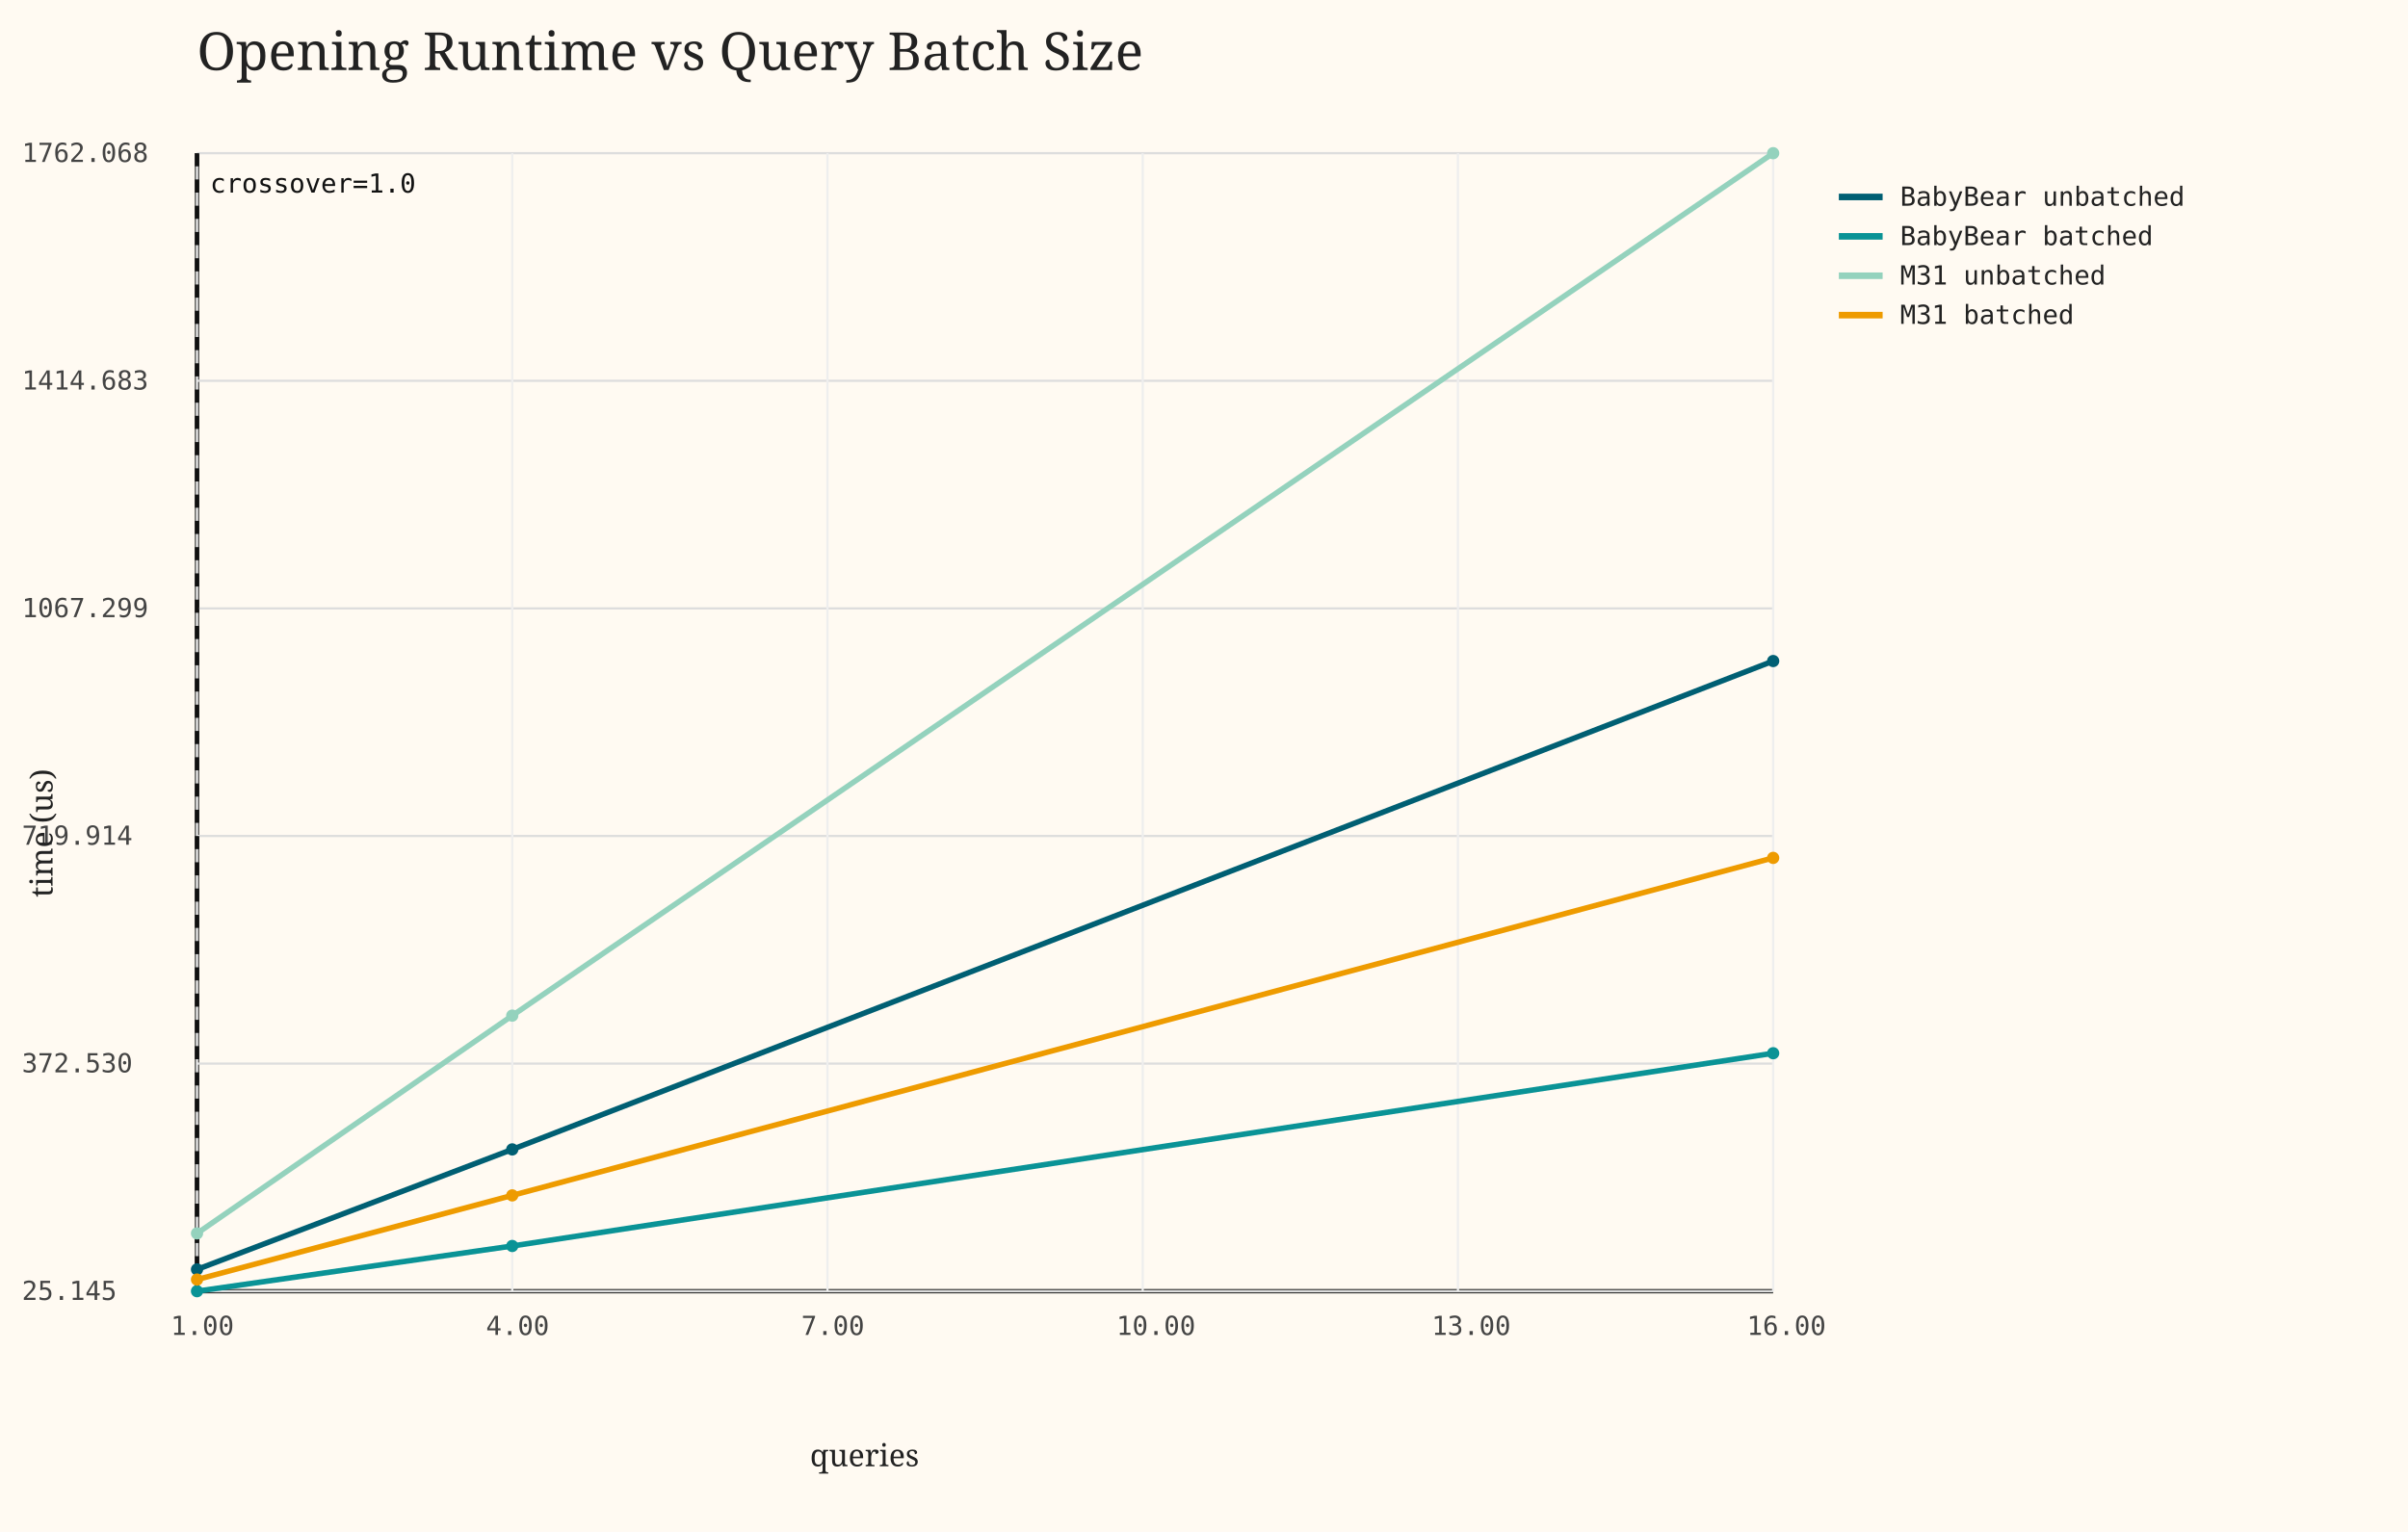
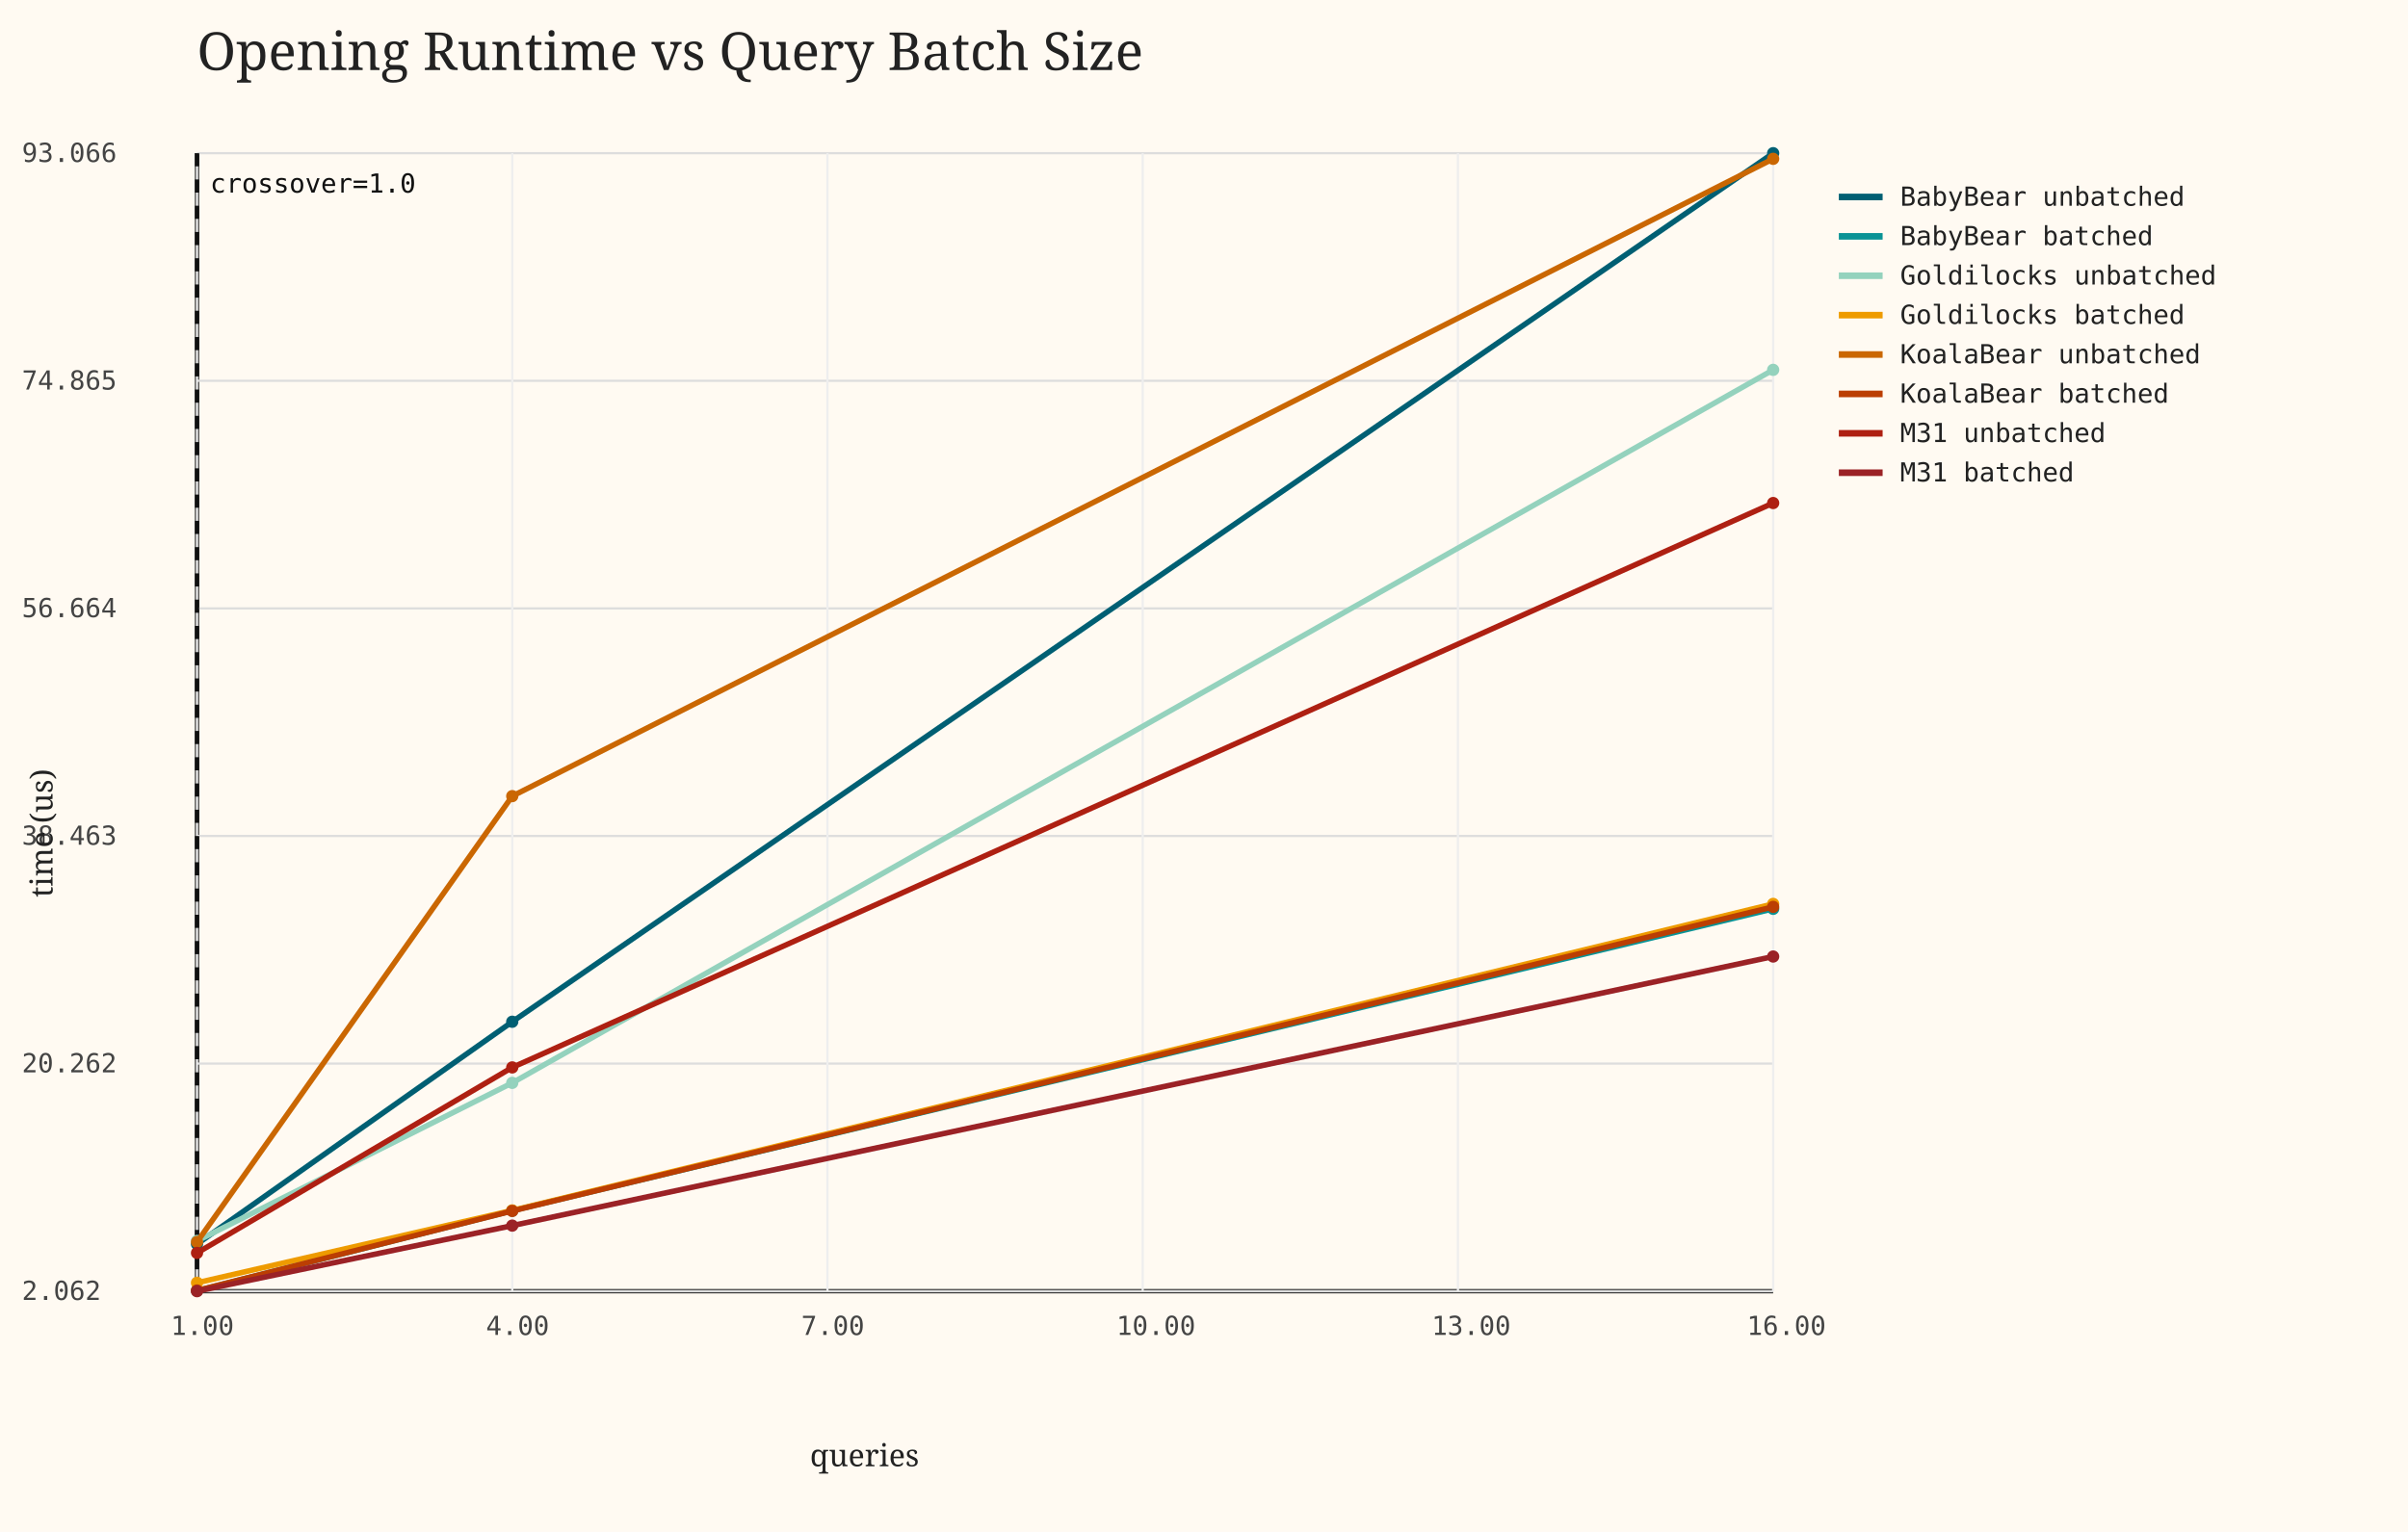
<svg xmlns="http://www.w3.org/2000/svg" width="1100" height="700" viewBox="0 0 1100 700">
  <rect x="0" y="0" width="1100" height="700" fill="#fffaf2" />
  <text x="90.0" y="32" font-size="24" fill="#222" font-family="Georgia">Opening Runtime vs Query Batch Size</text>
  <line x1="90" y1="70" x2="90" y2="590" stroke="#333" stroke-width="2" />
  <line x1="90" y1="590" x2="810" y2="590" stroke="#333" stroke-width="2" />
  <line x1="90" y1="590.00" x2="810" y2="590.00" stroke="#ddd" stroke-width="1" />
-   <text x="10" y="594.00" font-size="12" fill="#444" font-family="monospace">25.145</text>
+   <text x="10" y="594.00" font-size="12" fill="#444" font-family="monospace">2.062</text>
  <line x1="90" y1="486.00" x2="810" y2="486.00" stroke="#ddd" stroke-width="1" />
-   <text x="10" y="490.00" font-size="12" fill="#444" font-family="monospace">372.530</text>
+   <text x="10" y="490.00" font-size="12" fill="#444" font-family="monospace">20.262</text>
  <line x1="90" y1="382.00" x2="810" y2="382.00" stroke="#ddd" stroke-width="1" />
-   <text x="10" y="386.00" font-size="12" fill="#444" font-family="monospace">719.914</text>
+   <text x="10" y="386.00" font-size="12" fill="#444" font-family="monospace">38.463</text>
  <line x1="90" y1="278.00" x2="810" y2="278.00" stroke="#ddd" stroke-width="1" />
-   <text x="10" y="282.00" font-size="12" fill="#444" font-family="monospace">1067.299</text>
+   <text x="10" y="282.00" font-size="12" fill="#444" font-family="monospace">56.664</text>
  <line x1="90" y1="174.00" x2="810" y2="174.00" stroke="#ddd" stroke-width="1" />
-   <text x="10" y="178.00" font-size="12" fill="#444" font-family="monospace">1414.683</text>
+   <text x="10" y="178.00" font-size="12" fill="#444" font-family="monospace">74.865</text>
  <line x1="90" y1="70.00" x2="810" y2="70.00" stroke="#ddd" stroke-width="1" />
-   <text x="10" y="74.00" font-size="12" fill="#444" font-family="monospace">1762.068</text>
+   <text x="10" y="74.00" font-size="12" fill="#444" font-family="monospace">93.066</text>
  <line x1="90.00" y1="70" x2="90.00" y2="590" stroke="#eee" stroke-width="1" />
  <text x="78.00" y="610" font-size="12" fill="#444" font-family="monospace">1.00</text>
  <line x1="234.00" y1="70" x2="234.00" y2="590" stroke="#eee" stroke-width="1" />
  <text x="222.00" y="610" font-size="12" fill="#444" font-family="monospace">4.00</text>
  <line x1="378.00" y1="70" x2="378.00" y2="590" stroke="#eee" stroke-width="1" />
  <text x="366.00" y="610" font-size="12" fill="#444" font-family="monospace">7.00</text>
  <line x1="522.00" y1="70" x2="522.00" y2="590" stroke="#eee" stroke-width="1" />
  <text x="510.00" y="610" font-size="12" fill="#444" font-family="monospace">10.00</text>
  <line x1="666.00" y1="70" x2="666.00" y2="590" stroke="#eee" stroke-width="1" />
  <text x="654.00" y="610" font-size="12" fill="#444" font-family="monospace">13.00</text>
  <line x1="810.00" y1="70" x2="810.00" y2="590" stroke="#eee" stroke-width="1" />
  <text x="798.00" y="610" font-size="12" fill="#444" font-family="monospace">16.00</text>
  <line x1="90.00" y1="70" x2="90.00" y2="590" stroke="#111" stroke-dasharray="6 6" stroke-width="2" />
  <text x="96.00" y="88" font-size="12" fill="#111" font-family="monospace">crossover=1.0</text>
-   <path d="M 90.00 580.06 L 234.00 525.22 L 810.00 302.06" stroke="#005f73" stroke-width="2.5" fill="none" />
-   <circle cx="90.00" cy="580.06" r="2.8" fill="#005f73" />
-   <circle cx="234.00" cy="525.22" r="2.8" fill="#005f73" />
-   <circle cx="810.00" cy="302.06" r="2.8" fill="#005f73" />
-   <path d="M 90.00 590.00 L 234.00 569.35 L 810.00 481.27" stroke="#0a9396" stroke-width="2.5" fill="none" />
-   <circle cx="90.00" cy="590.00" r="2.8" fill="#0a9396" />
-   <circle cx="234.00" cy="569.35" r="2.8" fill="#0a9396" />
-   <circle cx="810.00" cy="481.27" r="2.8" fill="#0a9396" />
-   <path d="M 90.00 563.59 L 234.00 464.08 L 810.00 70.00" stroke="#94d2bd" stroke-width="2.5" fill="none" />
-   <circle cx="90.00" cy="563.59" r="2.8" fill="#94d2bd" />
-   <circle cx="234.00" cy="464.08" r="2.8" fill="#94d2bd" />
-   <circle cx="810.00" cy="70.00" r="2.8" fill="#94d2bd" />
-   <path d="M 90.00 584.69 L 234.00 546.23 L 810.00 392.01" stroke="#ee9b00" stroke-width="2.5" fill="none" />
-   <circle cx="90.00" cy="584.69" r="2.8" fill="#ee9b00" />
-   <circle cx="234.00" cy="546.23" r="2.8" fill="#ee9b00" />
-   <circle cx="810.00" cy="392.01" r="2.8" fill="#ee9b00" />
+   <path d="M 90.00 568.46 L 234.00 466.88 L 810.00 70.00" stroke="#005f73" stroke-width="2.5" fill="none" />
+   <circle cx="90.00" cy="568.46" r="2.8" fill="#005f73" />
+   <circle cx="234.00" cy="466.88" r="2.8" fill="#005f73" />
+   <circle cx="810.00" cy="70.00" r="2.8" fill="#005f73" />
+   <path d="M 90.00 589.76 L 234.00 553.23 L 810.00 415.29" stroke="#0a9396" stroke-width="2.5" fill="none" />
+   <circle cx="90.00" cy="589.76" r="2.8" fill="#0a9396" />
+   <circle cx="234.00" cy="553.23" r="2.8" fill="#0a9396" />
+   <circle cx="810.00" cy="415.29" r="2.8" fill="#0a9396" />
+   <path d="M 90.00 567.03 L 234.00 494.81 L 810.00 169.00" stroke="#94d2bd" stroke-width="2.5" fill="none" />
+   <circle cx="90.00" cy="567.03" r="2.8" fill="#94d2bd" />
+   <circle cx="234.00" cy="494.81" r="2.8" fill="#94d2bd" />
+   <circle cx="810.00" cy="169.00" r="2.8" fill="#94d2bd" />
+   <path d="M 90.00 586.15 L 234.00 553.10 L 810.00 413.04" stroke="#ee9b00" stroke-width="2.5" fill="none" />
+   <circle cx="90.00" cy="586.15" r="2.8" fill="#ee9b00" />
+   <circle cx="234.00" cy="553.10" r="2.8" fill="#ee9b00" />
+   <circle cx="810.00" cy="413.04" r="2.8" fill="#ee9b00" />
+   <path d="M 90.00 567.53 L 234.00 363.79 L 810.00 72.58" stroke="#ca6702" stroke-width="2.5" fill="none" />
+   <circle cx="90.00" cy="567.53" r="2.8" fill="#ca6702" />
+   <circle cx="234.00" cy="363.79" r="2.8" fill="#ca6702" />
+   <circle cx="810.00" cy="72.58" r="2.8" fill="#ca6702" />
+   <path d="M 90.00 589.68 L 234.00 553.34 L 810.00 414.39" stroke="#bb3e03" stroke-width="2.5" fill="none" />
+   <circle cx="90.00" cy="589.68" r="2.8" fill="#bb3e03" />
+   <circle cx="234.00" cy="553.34" r="2.8" fill="#bb3e03" />
+   <circle cx="810.00" cy="414.39" r="2.8" fill="#bb3e03" />
+   <path d="M 90.00 572.52 L 234.00 487.75 L 810.00 229.86" stroke="#ae2012" stroke-width="2.5" fill="none" />
+   <circle cx="90.00" cy="572.52" r="2.8" fill="#ae2012" />
+   <circle cx="234.00" cy="487.75" r="2.8" fill="#ae2012" />
+   <circle cx="810.00" cy="229.86" r="2.8" fill="#ae2012" />
+   <path d="M 90.00 590.00 L 234.00 560.04 L 810.00 437.08" stroke="#9b2226" stroke-width="2.5" fill="none" />
+   <circle cx="90.00" cy="590.00" r="2.8" fill="#9b2226" />
+   <circle cx="234.00" cy="560.04" r="2.8" fill="#9b2226" />
+   <circle cx="810.00" cy="437.08" r="2.8" fill="#9b2226" />
  <line x1="840" y1="90" x2="860" y2="90" stroke="#005f73" stroke-width="3" />
  <text x="868" y="94" font-size="12" fill="#222" font-family="monospace">BabyBear unbatched</text>
  <line x1="840" y1="108" x2="860" y2="108" stroke="#0a9396" stroke-width="3" />
  <text x="868" y="112" font-size="12" fill="#222" font-family="monospace">BabyBear batched</text>
  <line x1="840" y1="126" x2="860" y2="126" stroke="#94d2bd" stroke-width="3" />
-   <text x="868" y="130" font-size="12" fill="#222" font-family="monospace">M31 unbatched</text>
+   <text x="868" y="130" font-size="12" fill="#222" font-family="monospace">Goldilocks unbatched</text>
  <line x1="840" y1="144" x2="860" y2="144" stroke="#ee9b00" stroke-width="3" />
-   <text x="868" y="148" font-size="12" fill="#222" font-family="monospace">M31 batched</text>
+   <text x="868" y="148" font-size="12" fill="#222" font-family="monospace">Goldilocks batched</text>
+   <line x1="840" y1="162" x2="860" y2="162" stroke="#ca6702" stroke-width="3" />
+   <text x="868" y="166" font-size="12" fill="#222" font-family="monospace">KoalaBear unbatched</text>
+   <line x1="840" y1="180" x2="860" y2="180" stroke="#bb3e03" stroke-width="3" />
+   <text x="868" y="184" font-size="12" fill="#222" font-family="monospace">KoalaBear batched</text>
+   <line x1="840" y1="198" x2="860" y2="198" stroke="#ae2012" stroke-width="3" />
+   <text x="868" y="202" font-size="12" fill="#222" font-family="monospace">M31 unbatched</text>
+   <line x1="840" y1="216" x2="860" y2="216" stroke="#9b2226" stroke-width="3" />
+   <text x="868" y="220" font-size="12" fill="#222" font-family="monospace">M31 batched</text>
  <text x="370" y="670" font-size="14" fill="#222" font-family="Georgia">queries</text>
  <text transform="translate(24,410) rotate(-90)" font-size="14" fill="#222" font-family="Georgia">time (us)</text>
</svg>
